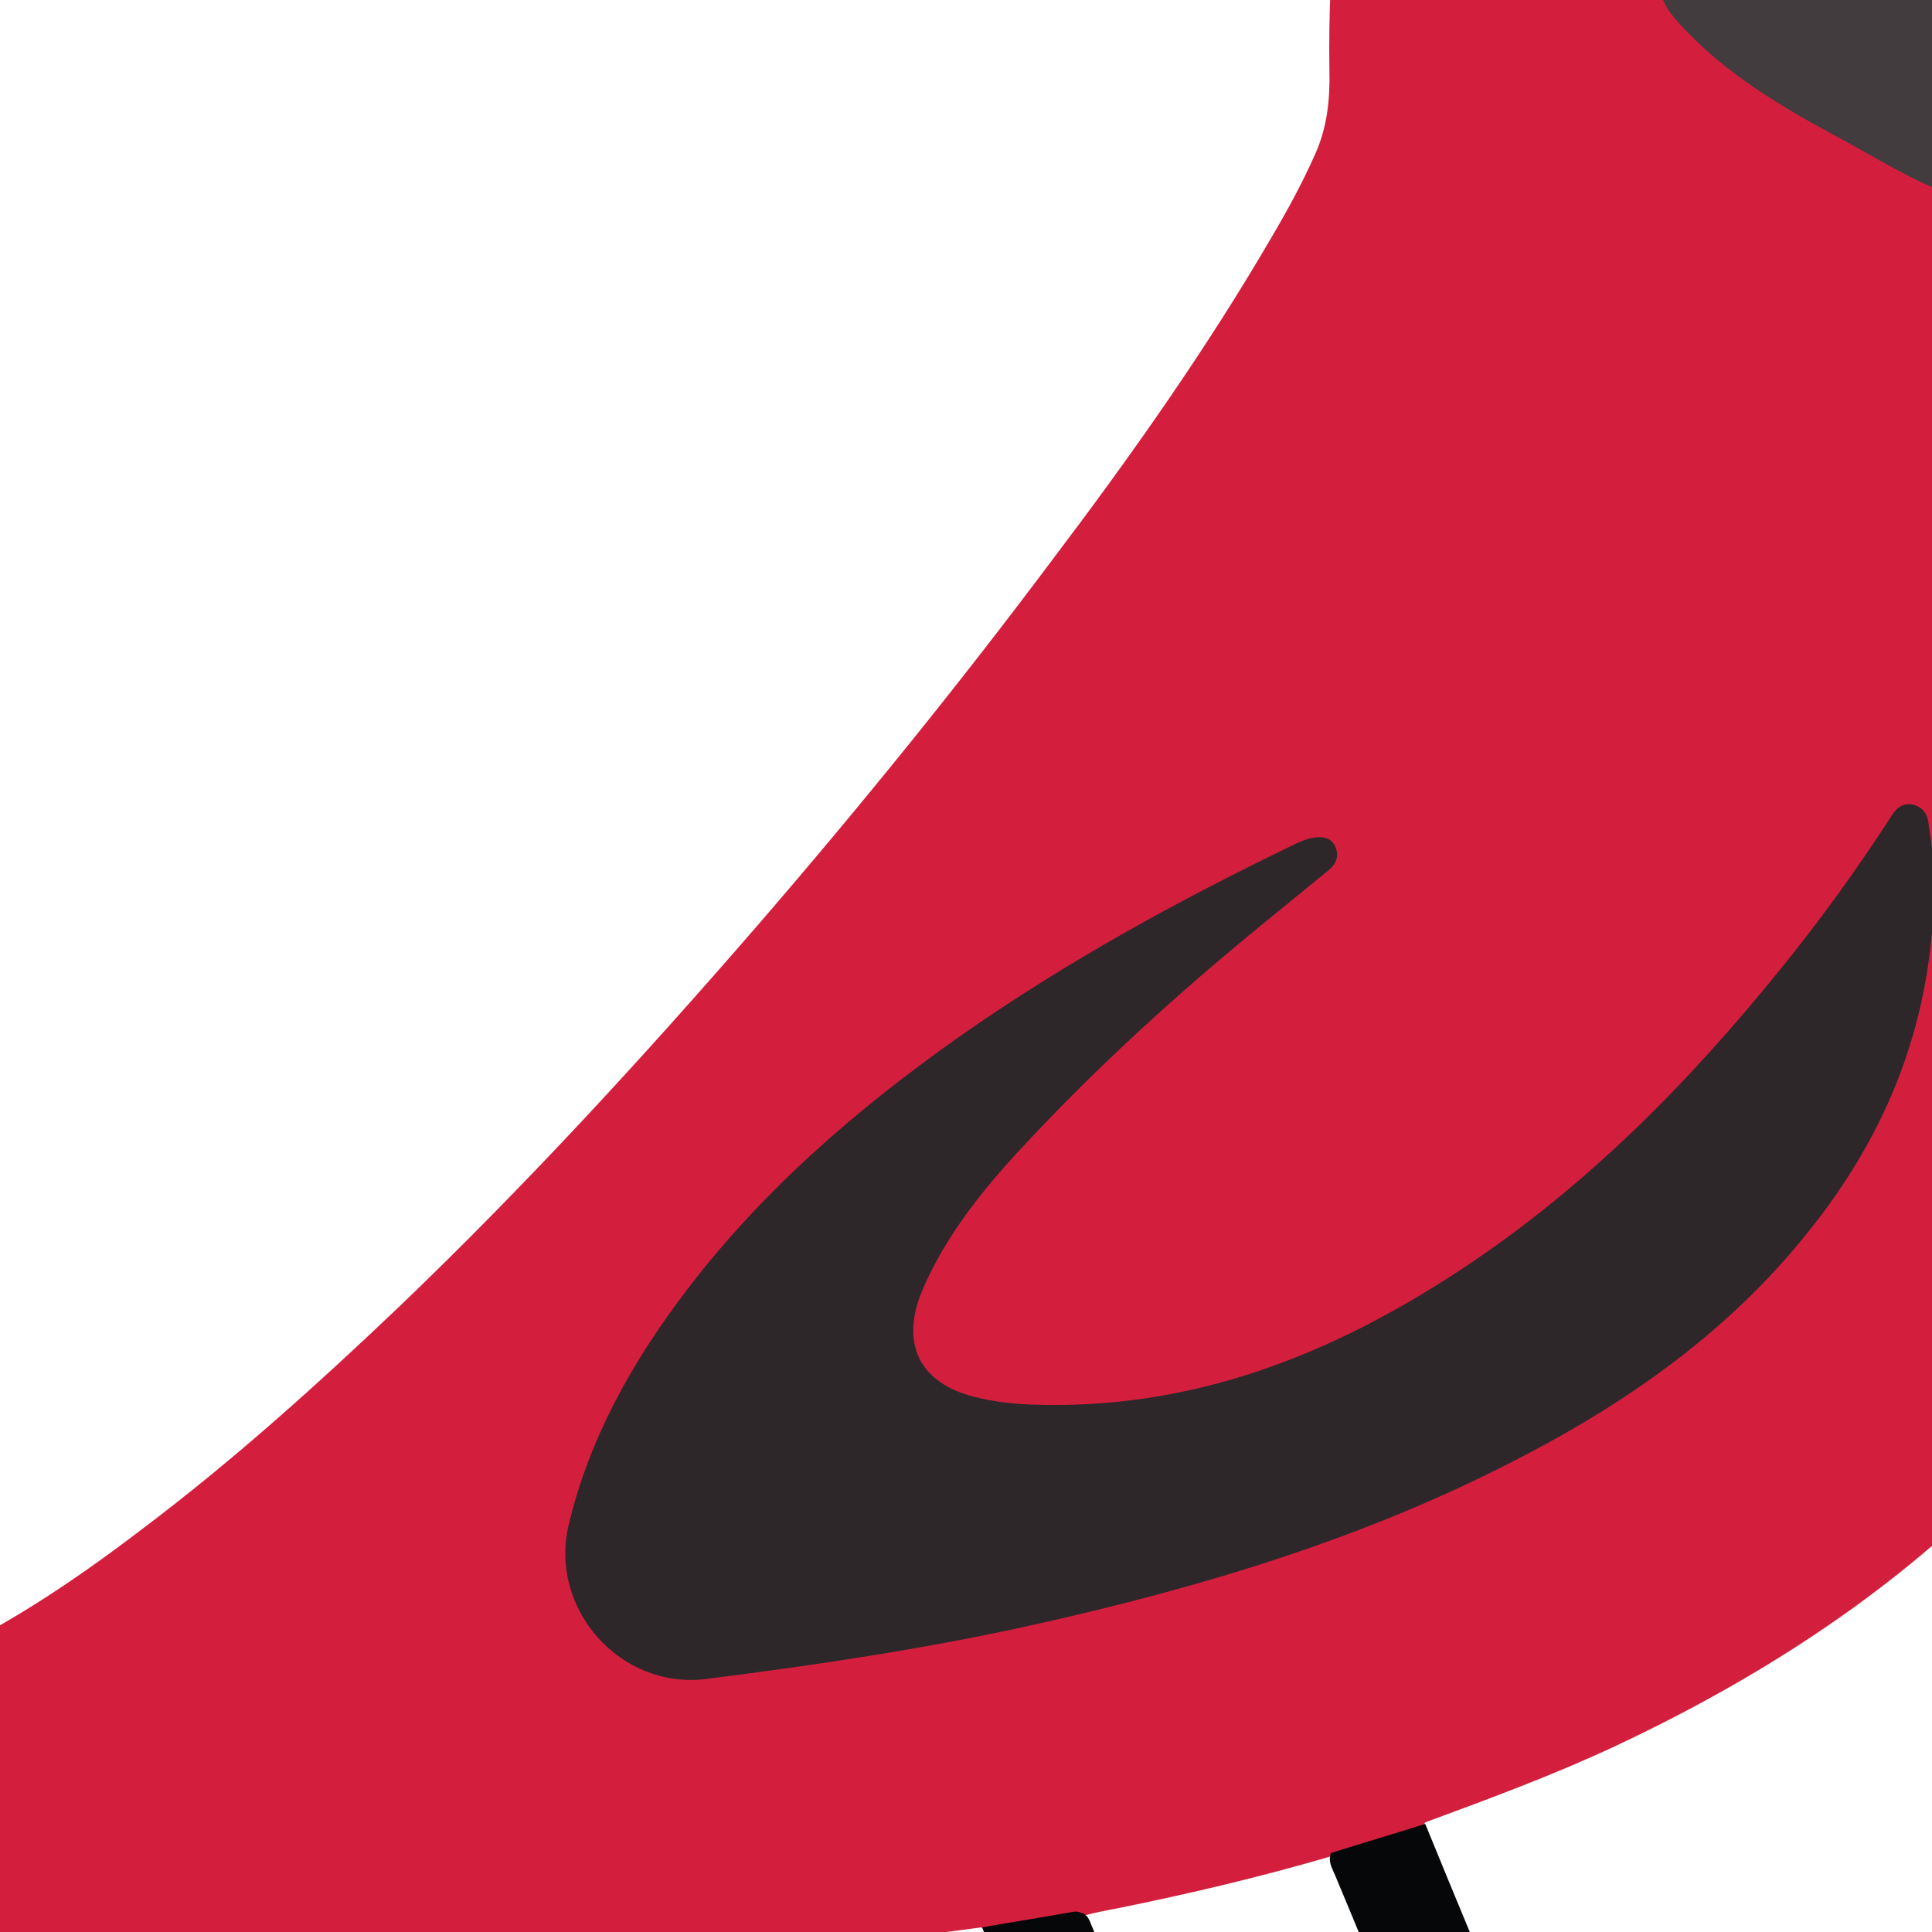
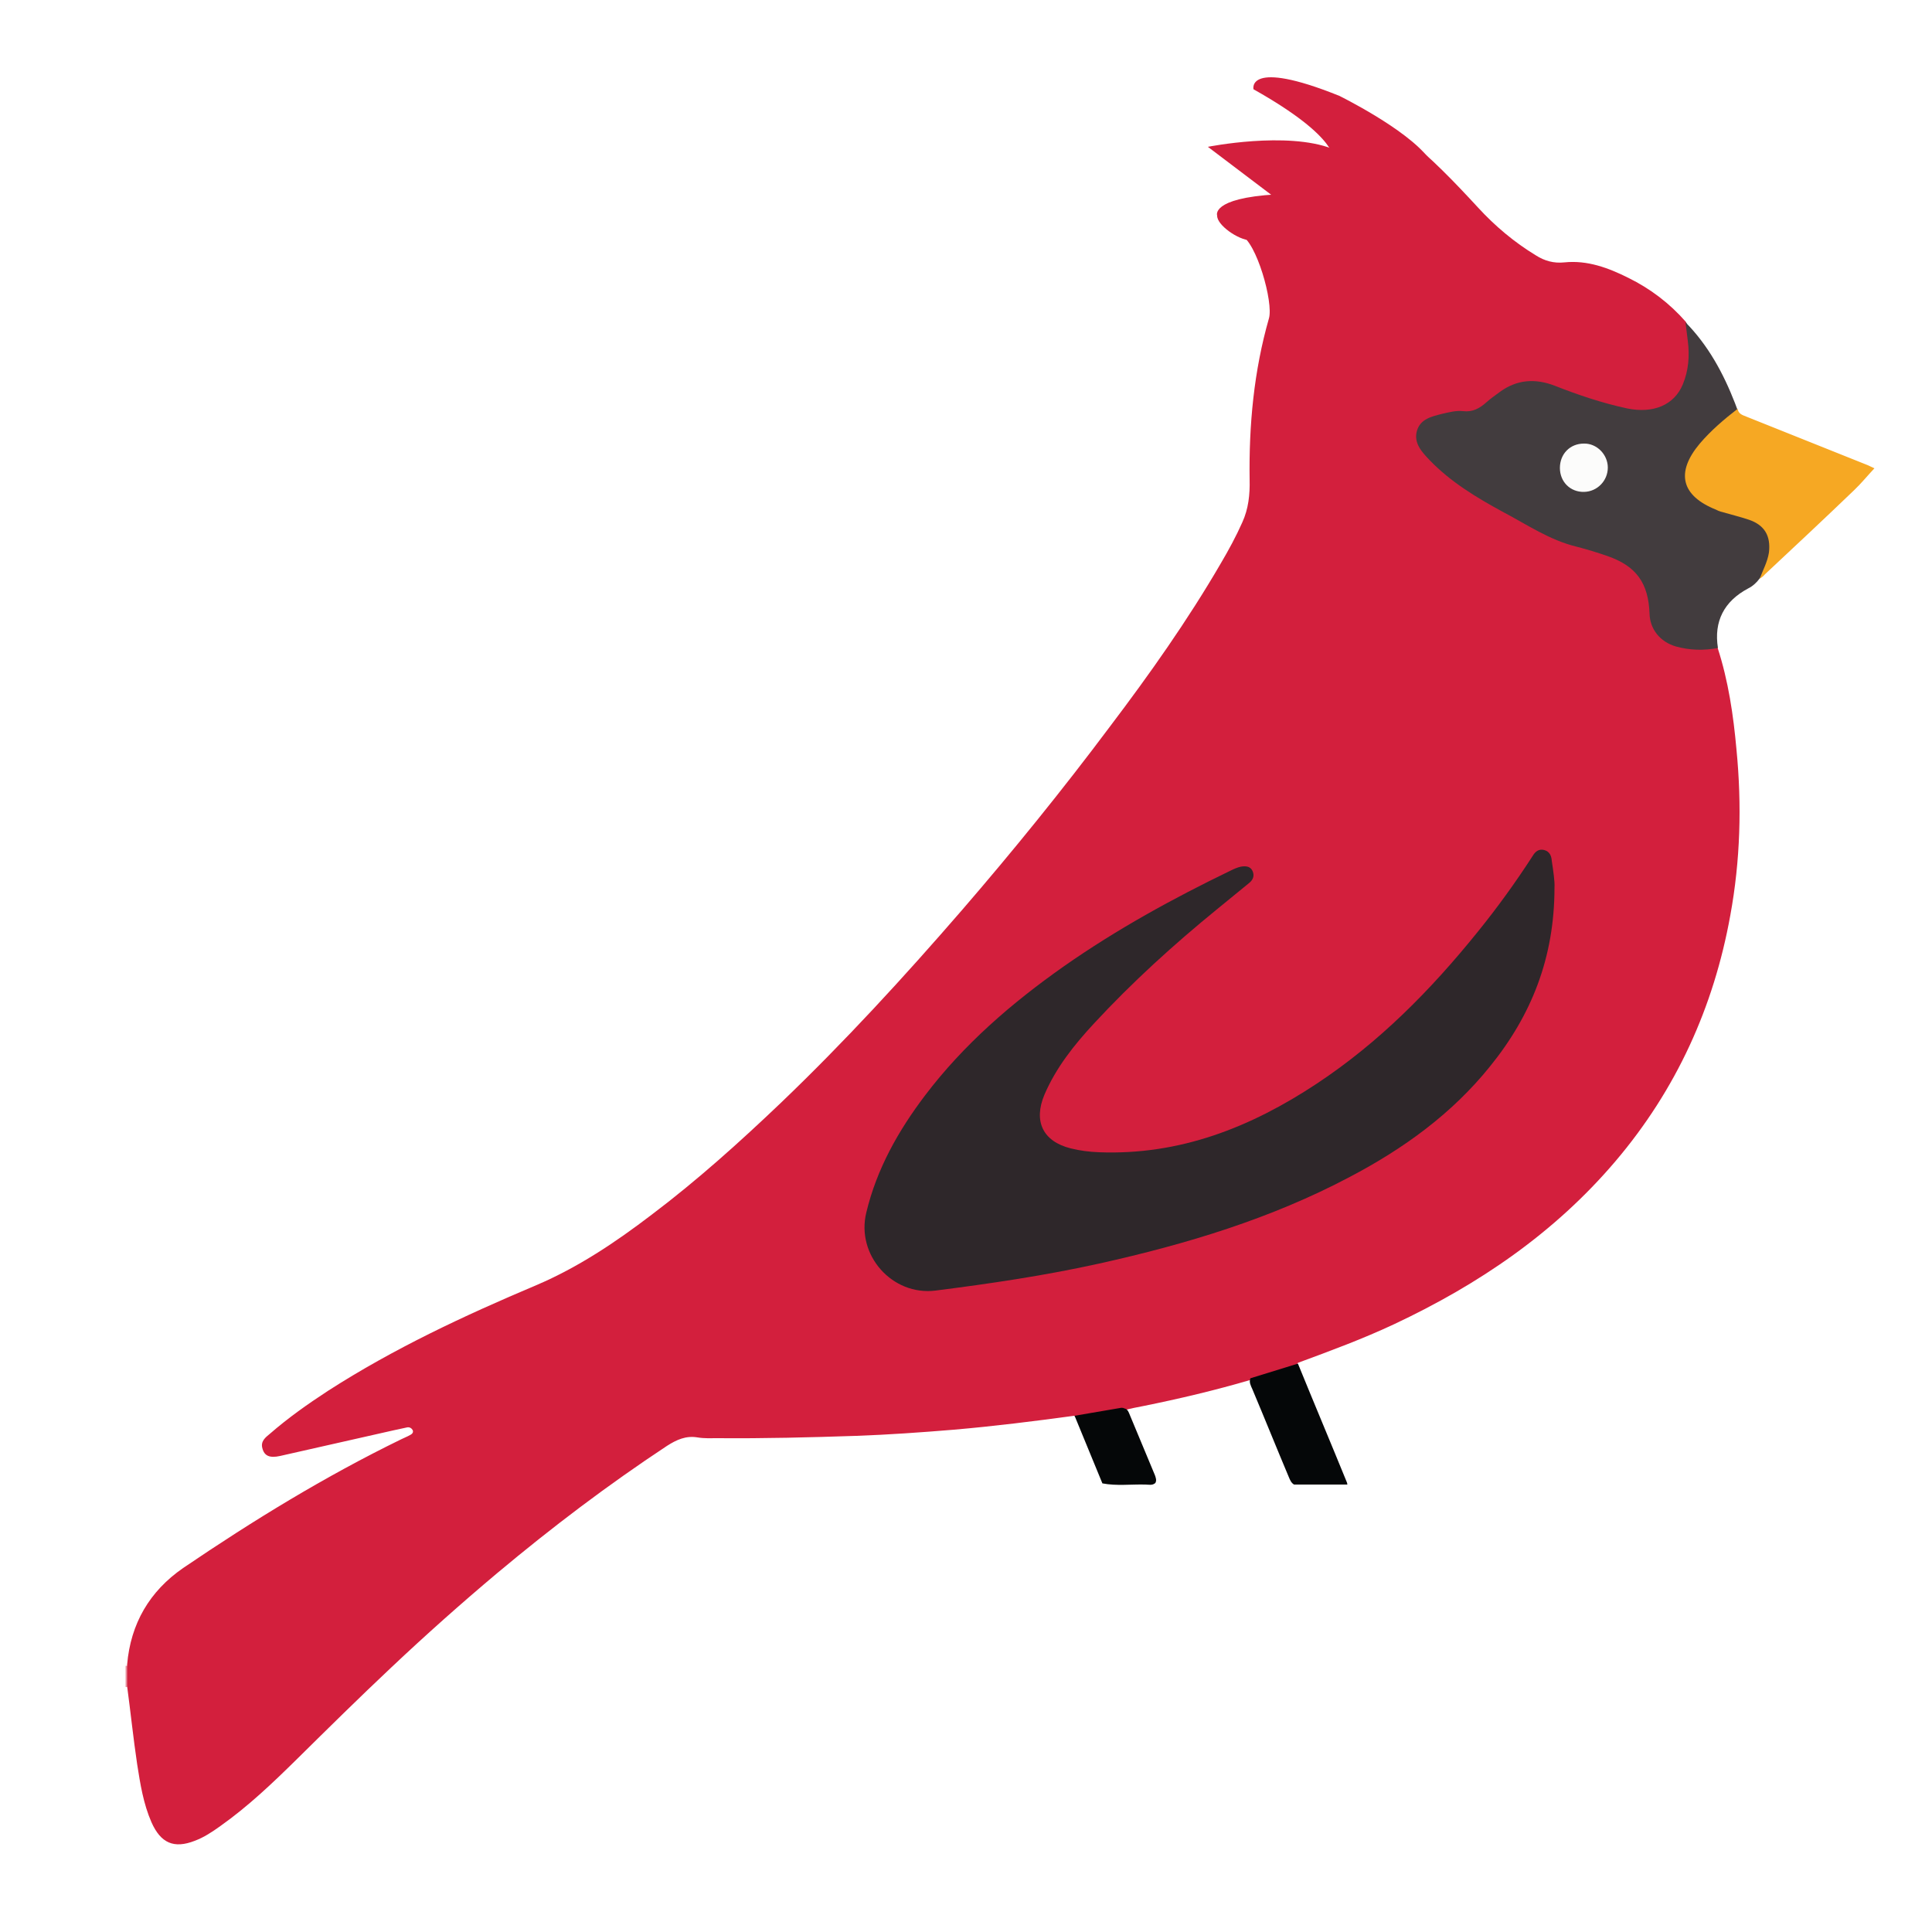
- <svg xmlns="http://www.w3.org/2000/svg" version="1.1" id="el_YcjO_MBQU" x="0px" y="0px" viewBox="0 0 252 252" style="enable-background:new 0 0 252 252;" xml:space="preserve">
+ <svg xmlns="http://www.w3.org/2000/svg" version="1.1" id="el_YcjO_MBQU" x="0px" y="0px" viewBox="-150 -115 500 500" style="enable-background:new 0 0 252 252;" xml:space="preserve">
  <style>@-webkit-keyframes el_IdIikq_dvh_OBjuOgV3h_Animation{0%{-webkit-transform: rotate(0deg);transform: rotate(0deg);}13.33%{-webkit-transform: rotate(8deg);transform: rotate(8deg);}27.78%{-webkit-transform: rotate(-4deg);transform: rotate(-4deg);}32.22%{-webkit-transform: rotate(4deg);transform: rotate(4deg);}33.33%{-webkit-transform: rotate(0deg);transform: rotate(0deg);}100%{-webkit-transform: rotate(0deg);transform: rotate(0deg);}}@keyframes el_IdIikq_dvh_OBjuOgV3h_Animation{0%{-webkit-transform: rotate(0deg);transform: rotate(0deg);}13.33%{-webkit-transform: rotate(8deg);transform: rotate(8deg);}27.78%{-webkit-transform: rotate(-4deg);transform: rotate(-4deg);}32.22%{-webkit-transform: rotate(4deg);transform: rotate(4deg);}33.33%{-webkit-transform: rotate(0deg);transform: rotate(0deg);}100%{-webkit-transform: rotate(0deg);transform: rotate(0deg);}}@-webkit-keyframes el_W41tlu2XLN_aaM4p98FD_Animation{0%{-webkit-transform: rotate(0deg);transform: rotate(0deg);}4.44%{-webkit-transform: rotate(4deg);transform: rotate(4deg);}20%{-webkit-transform: rotate(-4deg);transform: rotate(-4deg);}33.33%{-webkit-transform: rotate(0deg);transform: rotate(0deg);}100%{-webkit-transform: rotate(0deg);transform: rotate(0deg);}}@keyframes el_W41tlu2XLN_aaM4p98FD_Animation{0%{-webkit-transform: rotate(0deg);transform: rotate(0deg);}4.44%{-webkit-transform: rotate(4deg);transform: rotate(4deg);}20%{-webkit-transform: rotate(-4deg);transform: rotate(-4deg);}33.33%{-webkit-transform: rotate(0deg);transform: rotate(0deg);}100%{-webkit-transform: rotate(0deg);transform: rotate(0deg);}}@-webkit-keyframes el_oclQoUe-tp__WdhRhpvK_Animation{0%{-webkit-transform: rotate(0deg);transform: rotate(0deg);}10%{-webkit-transform: rotate(6deg);transform: rotate(6deg);}20%{-webkit-transform: rotate(-5deg);transform: rotate(-5deg);}33.33%{-webkit-transform: rotate(0deg);transform: rotate(0deg);}100%{-webkit-transform: rotate(0deg);transform: rotate(0deg);}}@keyframes el_oclQoUe-tp__WdhRhpvK_Animation{0%{-webkit-transform: rotate(0deg);transform: rotate(0deg);}10%{-webkit-transform: rotate(6deg);transform: rotate(6deg);}20%{-webkit-transform: rotate(-5deg);transform: rotate(-5deg);}33.33%{-webkit-transform: rotate(0deg);transform: rotate(0deg);}100%{-webkit-transform: rotate(0deg);transform: rotate(0deg);}}@-webkit-keyframes el_xYgJaIfxD4_Animation{0%{opacity: 1;}100%{opacity: 1;}}@keyframes el_xYgJaIfxD4_Animation{0%{opacity: 1;}100%{opacity: 1;}}@-webkit-keyframes el_xYgJaIfxD4_GGKLsGX0d_Animation{0%{-webkit-transform: rotate(0deg);transform: rotate(0deg);}100%{-webkit-transform: rotate(0deg);transform: rotate(0deg);}}@keyframes el_xYgJaIfxD4_GGKLsGX0d_Animation{0%{-webkit-transform: rotate(0deg);transform: rotate(0deg);}100%{-webkit-transform: rotate(0deg);transform: rotate(0deg);}}@-webkit-keyframes el_xYgJaIfxD4_ZoTt5IihW_Animation{0%{-webkit-transform: translate(0px, 0px);transform: translate(0px, 0px);}7.78%{-webkit-transform: translate(0px, 25px);transform: translate(0px, 25px);}16.67%{-webkit-transform: translate(0px, 0px);transform: translate(0px, 0px);}24.44%{-webkit-transform: translate(0px, 25px);transform: translate(0px, 25px);}100%{-webkit-transform: translate(0px, 25px);transform: translate(0px, 25px);}}@keyframes el_xYgJaIfxD4_ZoTt5IihW_Animation{0%{-webkit-transform: translate(0px, 0px);transform: translate(0px, 0px);}7.78%{-webkit-transform: translate(0px, 25px);transform: translate(0px, 25px);}16.67%{-webkit-transform: translate(0px, 0px);transform: translate(0px, 0px);}24.44%{-webkit-transform: translate(0px, 25px);transform: translate(0px, 25px);}100%{-webkit-transform: translate(0px, 25px);transform: translate(0px, 25px);}}@-webkit-keyframes el_xYgJaIfxD4_C60d3WhwQ_Animation{0%{-webkit-transform: scale(1, 0);transform: scale(1, 0);}7.78%{-webkit-transform: scale(1, 0);transform: scale(1, 0);}16.67%{-webkit-transform: scale(1, 1);transform: scale(1, 1);}24.44%{-webkit-transform: scale(1, 0);transform: scale(1, 0);}100%{-webkit-transform: scale(1, 0);transform: scale(1, 0);}}@keyframes el_xYgJaIfxD4_C60d3WhwQ_Animation{0%{-webkit-transform: scale(1, 0);transform: scale(1, 0);}7.78%{-webkit-transform: scale(1, 0);transform: scale(1, 0);}16.67%{-webkit-transform: scale(1, 1);transform: scale(1, 1);}24.44%{-webkit-transform: scale(1, 0);transform: scale(1, 0);}100%{-webkit-transform: scale(1, 0);transform: scale(1, 0);}}@-webkit-keyframes el_2PESNWbKad_Animation{0%{opacity: 1;}100%{opacity: 1;}}@keyframes el_2PESNWbKad_Animation{0%{opacity: 1;}100%{opacity: 1;}}@-webkit-keyframes el_2PESNWbKad_aApEtZIOi_Animation{0%{-webkit-transform: scale(1, 1);transform: scale(1, 1);}7.78%{-webkit-transform: scale(1.25, 0);transform: scale(1.25, 0);}24.44%{-webkit-transform: scale(1.25, 0);transform: scale(1.25, 0);}33.33%{-webkit-transform: scale(1, 1);transform: scale(1, 1);}100%{-webkit-transform: scale(1, 1);transform: scale(1, 1);}}@keyframes el_2PESNWbKad_aApEtZIOi_Animation{0%{-webkit-transform: scale(1, 1);transform: scale(1, 1);}7.78%{-webkit-transform: scale(1.25, 0);transform: scale(1.25, 0);}24.44%{-webkit-transform: scale(1.25, 0);transform: scale(1.25, 0);}33.33%{-webkit-transform: scale(1, 1);transform: scale(1, 1);}100%{-webkit-transform: scale(1, 1);transform: scale(1, 1);}}@-webkit-keyframes el_2PESNWbKad_QceIOpgdPG8_Animation{0%{-webkit-transform: rotate(0deg);transform: rotate(0deg);}100%{-webkit-transform: rotate(0deg);transform: rotate(0deg);}}@keyframes el_2PESNWbKad_QceIOpgdPG8_Animation{0%{-webkit-transform: rotate(0deg);transform: rotate(0deg);}100%{-webkit-transform: rotate(0deg);transform: rotate(0deg);}}@-webkit-keyframes el_2PESNWbKad_7dGA6SUUG_Animation{0%{-webkit-transform: translate(0px, 0px);transform: translate(0px, 0px);}7.78%{-webkit-transform: translate(0px, -50px);transform: translate(0px, -50px);}24.44%{-webkit-transform: translate(0px, -50px);transform: translate(0px, -50px);}33.33%{-webkit-transform: translate(0px, 0px);transform: translate(0px, 0px);}100%{-webkit-transform: translate(0px, 0px);transform: translate(0px, 0px);}}@keyframes el_2PESNWbKad_7dGA6SUUG_Animation{0%{-webkit-transform: translate(0px, 0px);transform: translate(0px, 0px);}7.78%{-webkit-transform: translate(0px, -50px);transform: translate(0px, -50px);}24.44%{-webkit-transform: translate(0px, -50px);transform: translate(0px, -50px);}33.33%{-webkit-transform: translate(0px, 0px);transform: translate(0px, 0px);}100%{-webkit-transform: translate(0px, 0px);transform: translate(0px, 0px);}}#el_YcjO_MBQU *{-webkit-animation-duration: 2s;animation-duration: 2s;-webkit-animation-timing-function: cubic-bezier(0, 0, 1, 1);animation-timing-function: cubic-bezier(0, 0, 1, 1);}#el_sjVp0lwSKb{fill: #E992A0;}#el_iSliNnI8ze{fill: #D31F3D;}#el_h2KFzC_46S{fill: #D31F3D;}#el_z35mlT2cHp{fill: #D31F3D;}#el_XlUr7CkIaF{fill: #423C3E;}#el_MadwyTZRpw{fill: #F6A823;}#el_1g9IOLPi60{fill: #050708;}#el_CJZk4dRATW{fill: #050708;}#el_2PESNWbKad{fill: #2E272A;-webkit-animation-name: el_2PESNWbKad_Animation;animation-name: el_2PESNWbKad_Animation;opacity: 1;}#el_6UilWCTI57{fill: #FCFCFB;}#el_oclQoUe-tp{fill: #D31F3D;}#el_W41tlu2XLN{fill: #D31F3D;}#el_IdIikq_dvh{fill: #D31F3D;}#el_xYgJaIfxD4{fill: #2E272A;-webkit-animation-name: el_xYgJaIfxD4_Animation;animation-name: el_xYgJaIfxD4_Animation;opacity: 1;}#el_2PESNWbKad_7dGA6SUUG{-webkit-animation-name: el_2PESNWbKad_7dGA6SUUG_Animation;animation-name: el_2PESNWbKad_7dGA6SUUG_Animation;-webkit-transform-origin: 50% 50%;transform-origin: 50% 50%;transform-box: fill-box;-webkit-transform: translate(0px, 0px);transform: translate(0px, 0px);}#el_2PESNWbKad_QceIOpgdPG8{-webkit-animation-name: el_2PESNWbKad_QceIOpgdPG8_Animation;animation-name: el_2PESNWbKad_QceIOpgdPG8_Animation;-webkit-transform-origin: 50% 50%;transform-origin: 50% 50%;transform-box: fill-box;-webkit-transform: rotate(0deg);transform: rotate(0deg);}#el_2PESNWbKad_aApEtZIOi{-webkit-animation-name: el_2PESNWbKad_aApEtZIOi_Animation;animation-name: el_2PESNWbKad_aApEtZIOi_Animation;-webkit-transform-origin: 50% 50%;transform-origin: 50% 50%;transform-box: fill-box;-webkit-transform: scale(1, 1);transform: scale(1, 1);}#el_xYgJaIfxD4_Mypq8HgY1{-webkit-transform-origin: 50% 50%;transform-origin: 50% 50%;transform-box: fill-box;-webkit-transform: rotate(0deg);transform: rotate(0deg);}#el_xYgJaIfxD4_FUnjK-2bWp{-webkit-transform-origin: 50% 50%;transform-origin: 50% 50%;transform-box: fill-box;-webkit-transform: scale(1, 1);transform: scale(1, 1);}#el_xYgJaIfxD4_C60d3WhwQ{-webkit-animation-name: el_xYgJaIfxD4_C60d3WhwQ_Animation;animation-name: el_xYgJaIfxD4_C60d3WhwQ_Animation;-webkit-transform-origin: 50% 50%;transform-origin: 50% 50%;transform-box: fill-box;-webkit-transform: scale(1, 0);transform: scale(1, 0);}#el_xYgJaIfxD4_ZoTt5IihW{-webkit-animation-name: el_xYgJaIfxD4_ZoTt5IihW_Animation;animation-name: el_xYgJaIfxD4_ZoTt5IihW_Animation;-webkit-transform-origin: 50% 50%;transform-origin: 50% 50%;transform-box: fill-box;-webkit-transform: translate(0px, 0px);transform: translate(0px, 0px);}#el_xYgJaIfxD4_GGKLsGX0d{-webkit-animation-name: el_xYgJaIfxD4_GGKLsGX0d_Animation;animation-name: el_xYgJaIfxD4_GGKLsGX0d_Animation;-webkit-transform-origin: 50% 50%;transform-origin: 50% 50%;transform-box: fill-box;-webkit-transform: rotate(0deg);transform: rotate(0deg);}#el_oclQoUe-tp__WdhRhpvK{-webkit-animation-name: el_oclQoUe-tp__WdhRhpvK_Animation;animation-name: el_oclQoUe-tp__WdhRhpvK_Animation;-webkit-transform-origin: 50% 50%;transform-origin: 50% 50%;transform-box: fill-box;-webkit-transform: rotate(0deg);transform: rotate(0deg);}#el_W41tlu2XLN_aaM4p98FD{-webkit-animation-name: el_W41tlu2XLN_aaM4p98FD_Animation;animation-name: el_W41tlu2XLN_aaM4p98FD_Animation;-webkit-transform-origin: 50% 50%;transform-origin: 50% 50%;transform-box: fill-box;-webkit-transform: rotate(0deg);transform: rotate(0deg);}#el_IdIikq_dvh_OBjuOgV3h{-webkit-animation-name: el_IdIikq_dvh_OBjuOgV3h_Animation;animation-name: el_IdIikq_dvh_OBjuOgV3h_Animation;-webkit-transform-origin: 50% 50%;transform-origin: 50% 50%;transform-box: fill-box;-webkit-transform: rotate(0deg);transform: rotate(0deg);}</style>
  <g id="el_58AwqWv6zT">
    <path d="M-117.1,321.6c-0.1,0-0.2,0-0.4,0c0-1.8,0-3.7,0-5.5c0.1,0,0.3,0,0.4,0C-116,317.9-116,319.7-117.1,321.6z" id="el_sjVp0lwSKb" />
    <path d="M174.3-92.6" id="el_iSliNnI8ze" />
    <path d="M171.1-54.2c4.1,1.8,8.5,17.5,7.3,21.6C174.5-19,173.2-5,173.4,9.1c0.1,3.9-0.3,7.6-1.9,11.1   c-1.6,3.6-3.5,7.1-5.5,10.5c-8.6,14.8-18.5,28.8-28.8,42.4c-12.2,16.3-25,32.1-38.3,47.5c-14.9,17.2-30.3,34-46.8,49.8   c-10.7,10.2-21.7,20.1-33.5,29c-9.3,7.1-19,13.6-29.8,18.2c-18.7,7.9-36.9,16.4-54,27.4c-5.2,3.4-10.3,7-15,11.1   c-1.1,0.9-2.4,1.9-1.9,3.7c0.5,2,1.9,2.6,4.6,2c9.7-2.2,19.4-4.4,29.2-6.6c1.2-0.3,2.5-0.5,3.7-0.8c0.6-0.1,1.1,0.2,1.4,0.7   c0.3,0.7-0.3,1.1-0.7,1.3c-0.7,0.4-1.5,0.7-2.3,1.1c-19.7,9.6-38.3,21-56.4,33.3c-8.7,6-13.6,14.4-14.5,25c0,1.9,0,3.7,0,5.6   c0.9,6.7,1.6,13.5,2.6,20.2c0.8,5.1,1.6,10.2,3.7,15c2.4,5.4,5.8,6.9,11.2,4.8c2.4-0.9,4.5-2.3,6.6-3.8   c7.2-5.1,13.5-11.1,19.8-17.3c8.1-8,16.2-16,24.5-23.8c8.9-8.4,18-16.5,27.4-24.4c14.1-11.8,28.6-22.8,43.9-32.9   c2.5-1.6,4.9-2.7,7.9-2.2c1.8,0.3,3.5,0.2,5.3,0.2c11.9,0.1,23.8-0.2,35.7-0.6c8.5-0.3,16.9-0.9,25.4-1.6   c10.4-0.9,20.8-2.2,31.1-3.6c0.8,0.6,1.7,0.4,2.7,0.2c3.5-0.5,6.9-1.3,10.5-1.7c1.5-0.4,3-0.7,4.6-1c9.4-1.9,18.7-4.1,27.9-6.8   c3.3-0.9,6.6-2,9.9-3c0.9-0.3,1.8-0.5,2.3-1.4c8.4-3.1,16.8-6.2,24.9-10c21.9-10.3,41.5-23.6,57.3-42.2   c15.7-18.5,25.4-39.8,29.7-63.6c2.6-14.2,3-28.5,1.6-42.9c-0.8-8.9-2.1-17.8-4.9-26.4c-0.6-0.6-1.3-0.3-2-0.3   c-2.6,0.1-5.1,0-7.6-0.5c-4.6-0.9-7.6-4.5-7.5-8.9c0.1-6.3-3-10.7-8.6-13.6c-2.1-1.1-4.3-2-6.6-2.4c-6.8-1.5-13-4.3-19-7.8   c-6.6-3.8-13.3-7.2-19.2-12.2c-2.1-1.7-4.1-3.5-5.6-5.8c-2.4-3.6-1.5-6.5,2.6-8c1.6-0.6,3.3-1.2,5-1c4.9,0.4,8.4-1.9,11.9-4.9   c4.3-3.6,9.2-4,14.4-1.9c1.4,0.6,2.8,1.1,4.2,1.6c5.8,2,11.6,4.2,17.9,4.6c3.8,0.2,7-1,9.7-3.8c3.8-3.8,4.6-15,2.2-19.4   c-4.2-4.8-9.2-8.6-14.9-11.4c-5.2-2.6-10.6-4.6-16.5-4c-2.8,0.3-5.2-0.4-7.4-1.8c-5.6-3.4-10.6-7.6-15-12.4   c-6-6.5-12.1-12.9-19.1-18.4" id="el_h2KFzC_46S" />
    <path d="M166.5-56.9" id="el_z35mlT2cHp" />
    <path d="M294.6,52.7c-3.7,0.7-7.3,0.6-10.9-0.4c-4.1-1.2-6.7-4.5-6.8-8.5c-0.3-7.9-3.4-12.3-10.9-14.9   c-2.6-0.9-5.2-1.7-7.9-2.4c-7.1-1.7-13-5.8-19.3-9.1c-6.8-3.7-13.4-7.7-18.8-13.3c-2-2.1-4.2-4.4-3.3-7.6c0.9-3.1,3.8-3.7,6.5-4.4   c1.8-0.4,3.6-0.9,5.4-0.7c2.5,0.3,4.3-0.7,6.1-2.3c1.1-1,2.3-1.8,3.5-2.7c4.4-3.2,9.1-3.5,14.1-1.6c6.1,2.4,12.3,4.5,18.8,5.9   c6.8,1.4,12.2-0.9,14.4-6.2c1.5-3.6,1.8-7.4,1.3-11.3c-0.2-1.6-0.4-3.2-0.6-4.8c5.9,6,9.8,13.2,12.8,20.9c0.2,0.5,0.4,1.1,0.6,1.6   c-0.9,2.1-3,2.9-4.5,4.3c-3.1,2.8-5.9,5.7-7.6,9.5c-1.8,3.9-0.9,7,2.5,9.5c2.7,1.9,5.7,3.1,8.9,3.8c2.1,0.5,4.1,1,6,2.1   c2.6,1.6,3.6,4,3.4,6.8c-0.2,2.9-1,5.6-2.9,7.8c-0.8,1.1-1.8,2-3,2.6C296.2,40.6,293.5,45.8,294.6,52.7z" id="el_XlUr7CkIaF" />
    <path d="M305.4,34.8c0.8-2.2,2-4.3,2.4-6.8c0.5-4.3-1.1-7.1-5.2-8.5c-2.4-0.8-4.9-1.4-7.3-2.1   c-0.4-0.1-0.8-0.3-1.2-0.5c-9-3.6-10.5-9.6-4.2-17.1c2.9-3.4,6.3-6.3,9.8-9c0.2,1.3,1.2,1.6,2.2,2c10.5,4.2,21,8.4,31.5,12.6   c0.6,0.3,1.3,0.6,1.7,0.8c-1.8,1.9-3.4,3.9-5.3,5.7c-7.6,7.3-15.3,14.5-23,21.7C306.3,34.2,305.8,34.5,305.4,34.8z" id="el_MadwyTZRpw" />
    <path d="M198.7,269.2c-4.6,0-9.2,0-13.8,0c-0.7-0.4-1-1.1-1.3-1.8c-3.2-7.6-6.3-15.3-9.5-22.9   c-0.4-0.9-0.9-1.8-0.5-2.8c4.1-1.3,8.2-2.5,12.3-3.8c4.2,10.3,8.5,20.5,12.7,30.8C198.6,268.8,198.7,269,198.7,269.2z" id="el_1g9IOLPi60" />
    <path d="M149,268.8c-0.8,0.7-1.7,0.4-2.6,0.4c-3.7-0.1-7.4,0.4-11.1-0.3c-2.4-5.8-4.8-11.7-7.2-17.5   c3.9-0.7,7.8-1.3,11.7-2c0.4-0.1,0.8-0.1,1.2,0.1c0.9,0.2,1.1,1,1.4,1.7c2.2,5.2,4.3,10.4,6.5,15.6   C149.1,267.4,149.4,268.1,149,268.8z" id="el_CJZk4dRATW" />
    <g id="el_2PESNWbKad_7dGA6SUUG" data-animator-group="true" data-animator-type="0">
      <g id="el_2PESNWbKad_QceIOpgdPG8" data-animator-group="true" data-animator-type="1">
        <g id="el_2PESNWbKad_aApEtZIOi" data-animator-group="true" data-animator-type="2">
          <path d="M252.3,114.7c0,18.2-6,33.1-16.7,46.3c-9.9,12.3-22.4,21.3-36.3,28.6c-20.4,10.8-42.3,17.4-64.8,22.4   c-14,3.1-28.2,5.2-42.4,7c-11.2,1.4-20.6-9.2-17.9-20.2c2.7-11.3,8.3-21.2,15.2-30.3c10-13.2,22.4-23.9,35.9-33.4   c13.7-9.6,28.3-17.6,43.2-24.8c0.8-0.4,1.7-0.8,2.6-1c1.1-0.2,2.4-0.2,3,1c0.6,1.2,0.3,2.3-0.8,3.2c-2.7,2.2-5.5,4.5-8.2,6.7   c-11.3,9.2-22.1,19-32,29.7c-5.1,5.5-9.8,11.4-12.8,18.4c-2.9,6.9-0.4,12.1,6.8,13.9c2.4,0.6,4.8,0.9,7.3,1   c20.9,0.8,39.2-6.4,56.3-17.7c16.2-10.7,29.6-24.3,41.7-39.3c5.1-6.3,9.8-12.8,14.2-19.6c0.7-1.2,1.6-2,3.1-1.6   c1.3,0.4,1.8,1.4,1.9,2.8C252,110.5,252.4,113.1,252.3,114.7z" id="el_2PESNWbKad" />
        </g>
      </g>
    </g>
    <path d="M266.1,6c0,3.4-2.7,6.2-6.1,6.3c-3.6,0.1-6.3-2.6-6.3-6.2c0-3.6,2.6-6.3,6.2-6.3C263.2-0.3,266.1,2.6,266.1,6z   " id="el_6UilWCTI57" />
  </g>
  <g id="el_oclQoUe-tp__WdhRhpvK" data-animator-group="true" data-animator-type="1">
    <path d="M174.4-91.9c0,0-1.9-8,22.2,1.7c0,0,17.3,8.5,23.1,16.1c5.8,7.6-24.6,0.7-24.6,0.7S197-79.2,174.4-91.9z" id="el_oclQoUe-tp" />
  </g>
  <g id="el_W41tlu2XLN_aaM4p98FD" data-animator-group="true" data-animator-type="1">
    <path d="M162.6-77c0,0,20.4-4.1,32.2,0.5c11.8,4.6,6.9,12.6,6.9,12.6l-21.4,0.3L162.6-77z" id="el_W41tlu2XLN" />
  </g>
  <g id="el_IdIikq_dvh_OBjuOgV3h" data-animator-group="true" data-animator-type="1">
    <path d="M165-59.2c0,0-1.8-4.5,15.3-5.5c17.1-1,16.8,5.5,16.8,5.5l-9.4,13.1c0,0-10.9-6.6-14.1-6.7S164.9-56.8,165-59.2  z" id="el_IdIikq_dvh" />
  </g>
  <g id="el_xYgJaIfxD4_ZoTt5IihW" data-animator-group="true" data-animator-type="0">
    <g id="el_xYgJaIfxD4_GGKLsGX0d" data-animator-group="true" data-animator-type="1">
      <g id="el_xYgJaIfxD4_C60d3WhwQ" data-animator-group="true" data-animator-type="2">
        <path d="M254.5,102.4c0-8.3-8-15.1-22.2-21.1c-13.2-5.6-29.9-9.7-48.3-13c-27.2-4.9-56.3-7.9-86.2-10.2  c-18.7-1.4-37.5-2.4-56.5-3.2c-15-0.7-27.4,4.2-23.8,9.2c3.7,5.1,11,9.6,20.3,13.8c13.4,6,29.9,10.9,47.9,15.2  c18.2,4.4,37.6,8,57.6,11.3c1.1,0.2,2.2,0.4,3.4,0.4c1.5,0.1,3.1,0.1,3.9-0.5c0.8-0.6,0.5-1.1-1-1.5c-3.7-1-7.3-2-10.9-3.1  c-15.1-4.2-29.5-8.6-42.6-13.5c-6.8-2.5-13.1-5.2-17-8.4c-3.8-3.1-0.5-5.5,9.1-6.3c3.2-0.3,6.5-0.4,9.8-0.5  c27.8-0.4,52.2,2.9,74.9,8c21.5,4.9,39.4,11,55.6,17.9c6.8,2.9,13.1,5.8,18.9,8.9c1,0.5,2.2,0.9,4.2,0.7c1.8-0.2,2.4-0.6,2.5-1.3  C254.2,104.3,254.7,103.1,254.5,102.4z" id="el_xYgJaIfxD4" />
      </g>
    </g>
  </g>
</svg>
